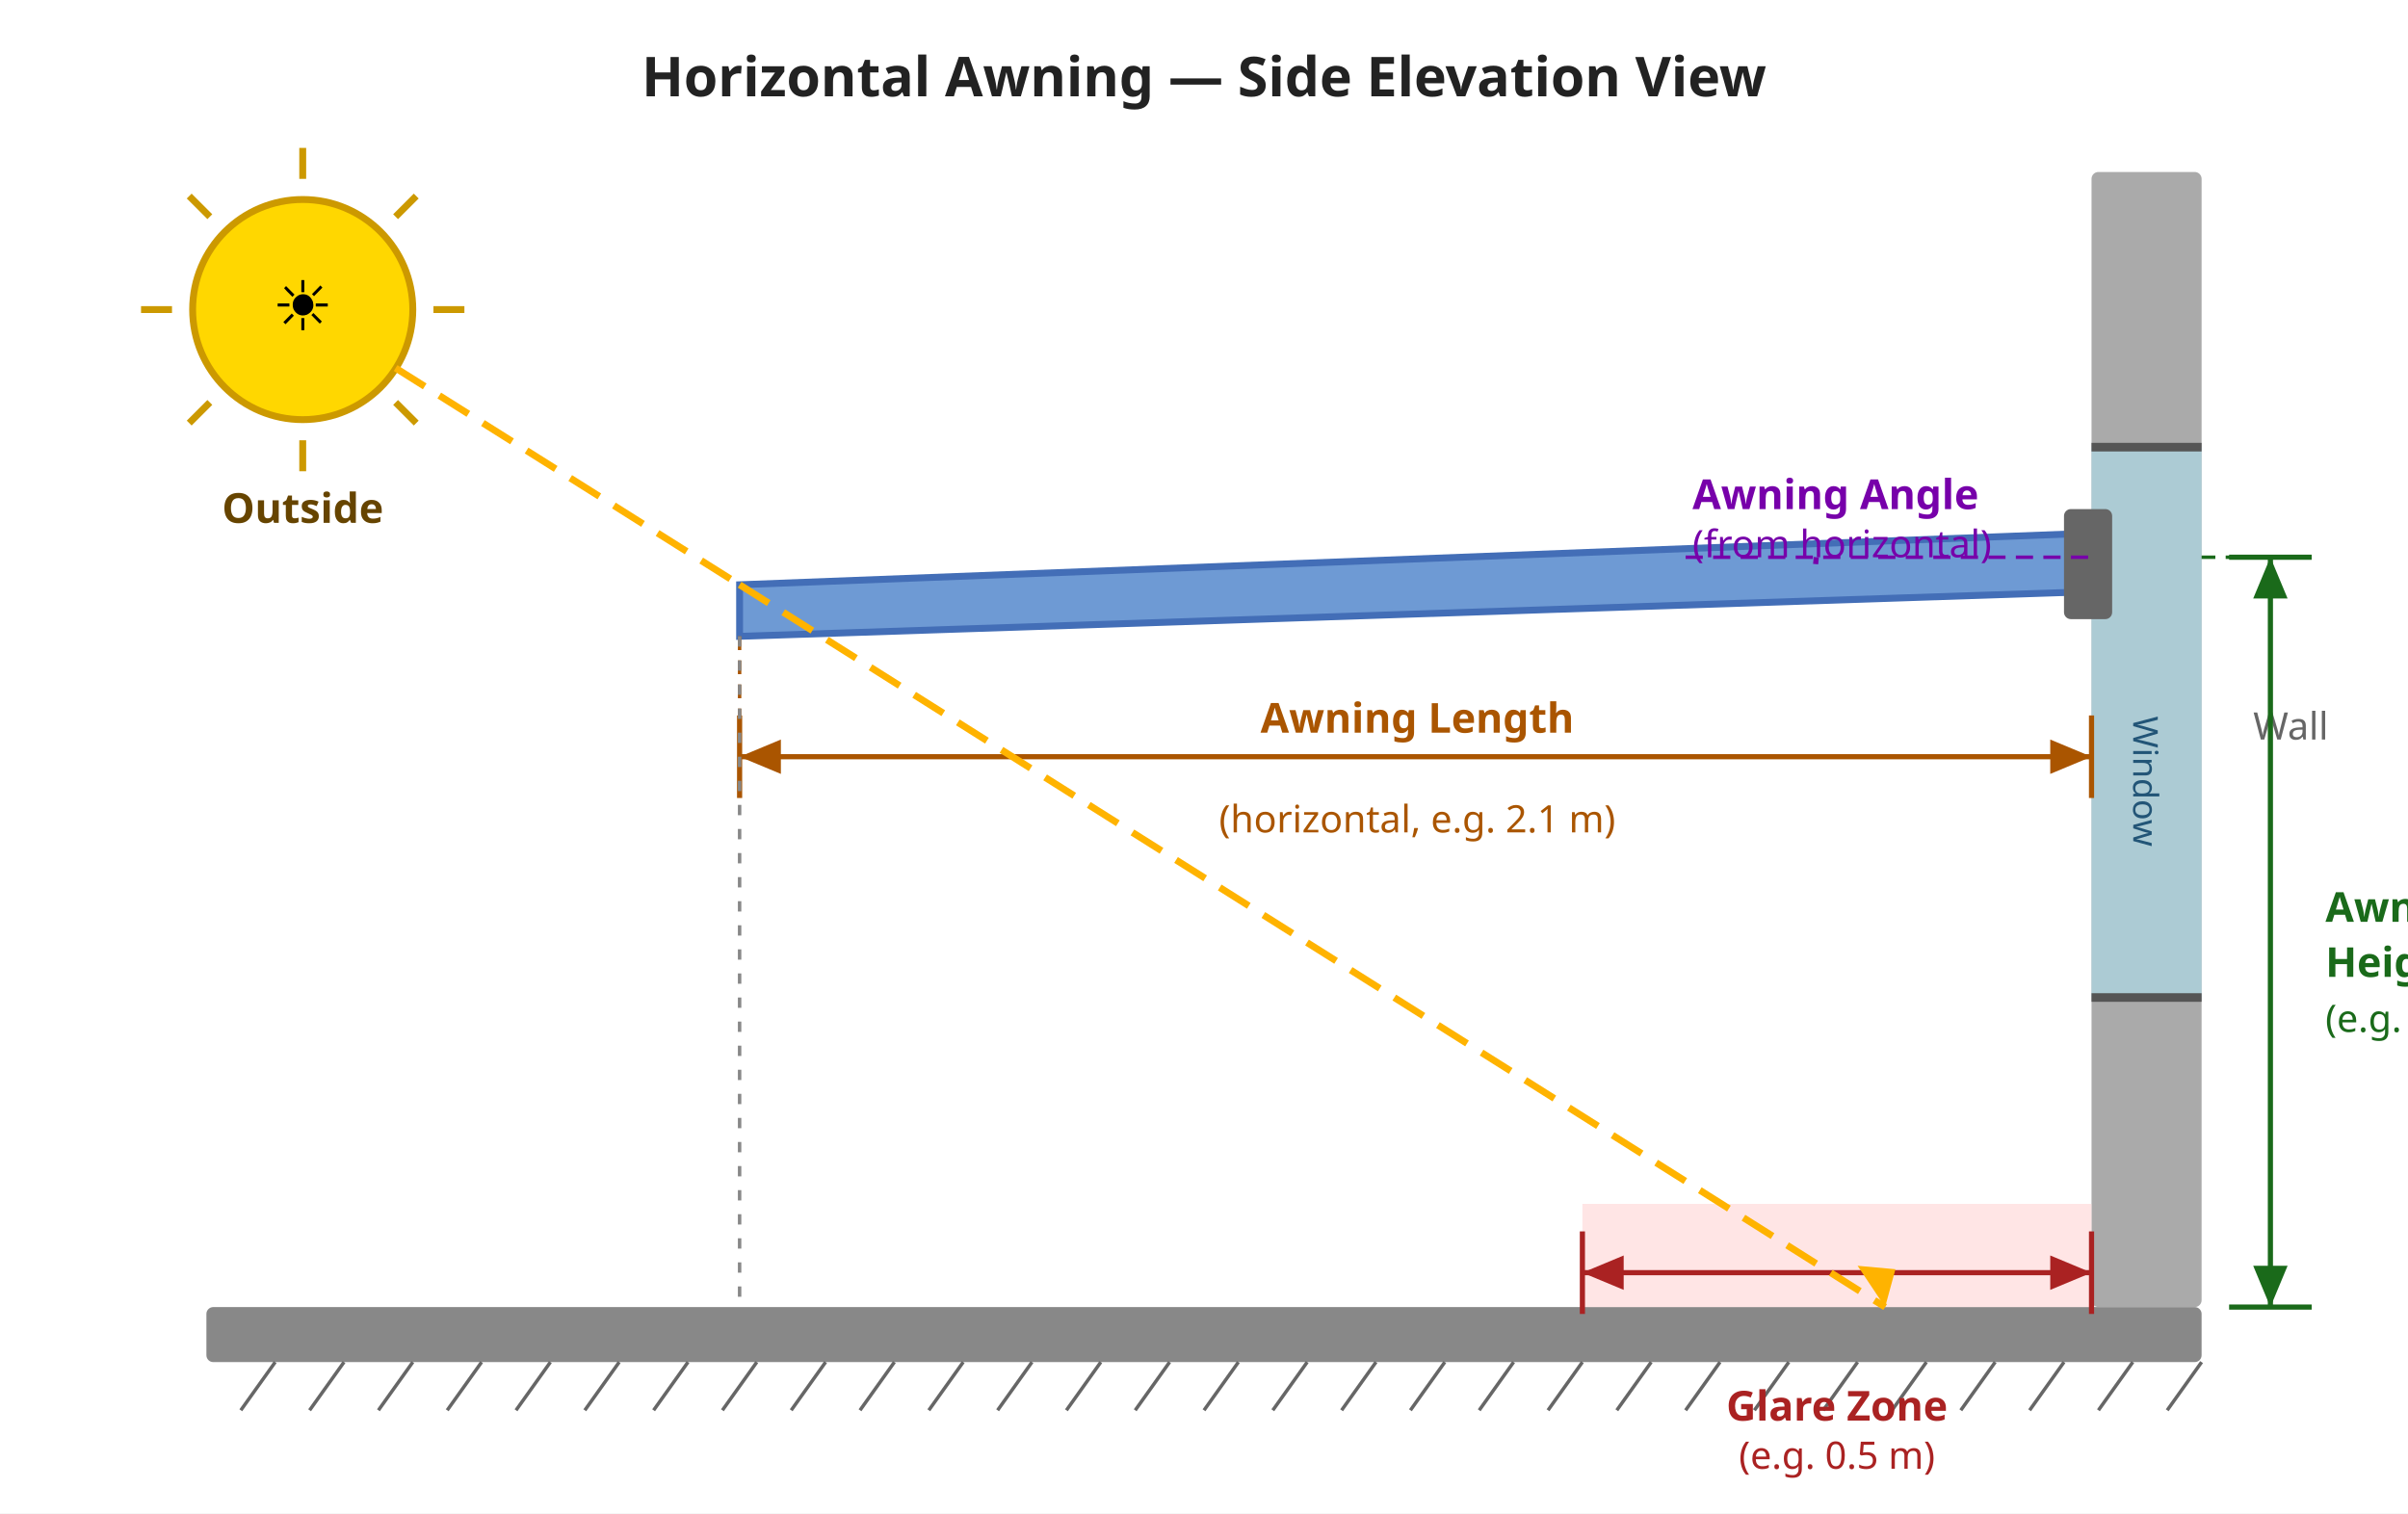
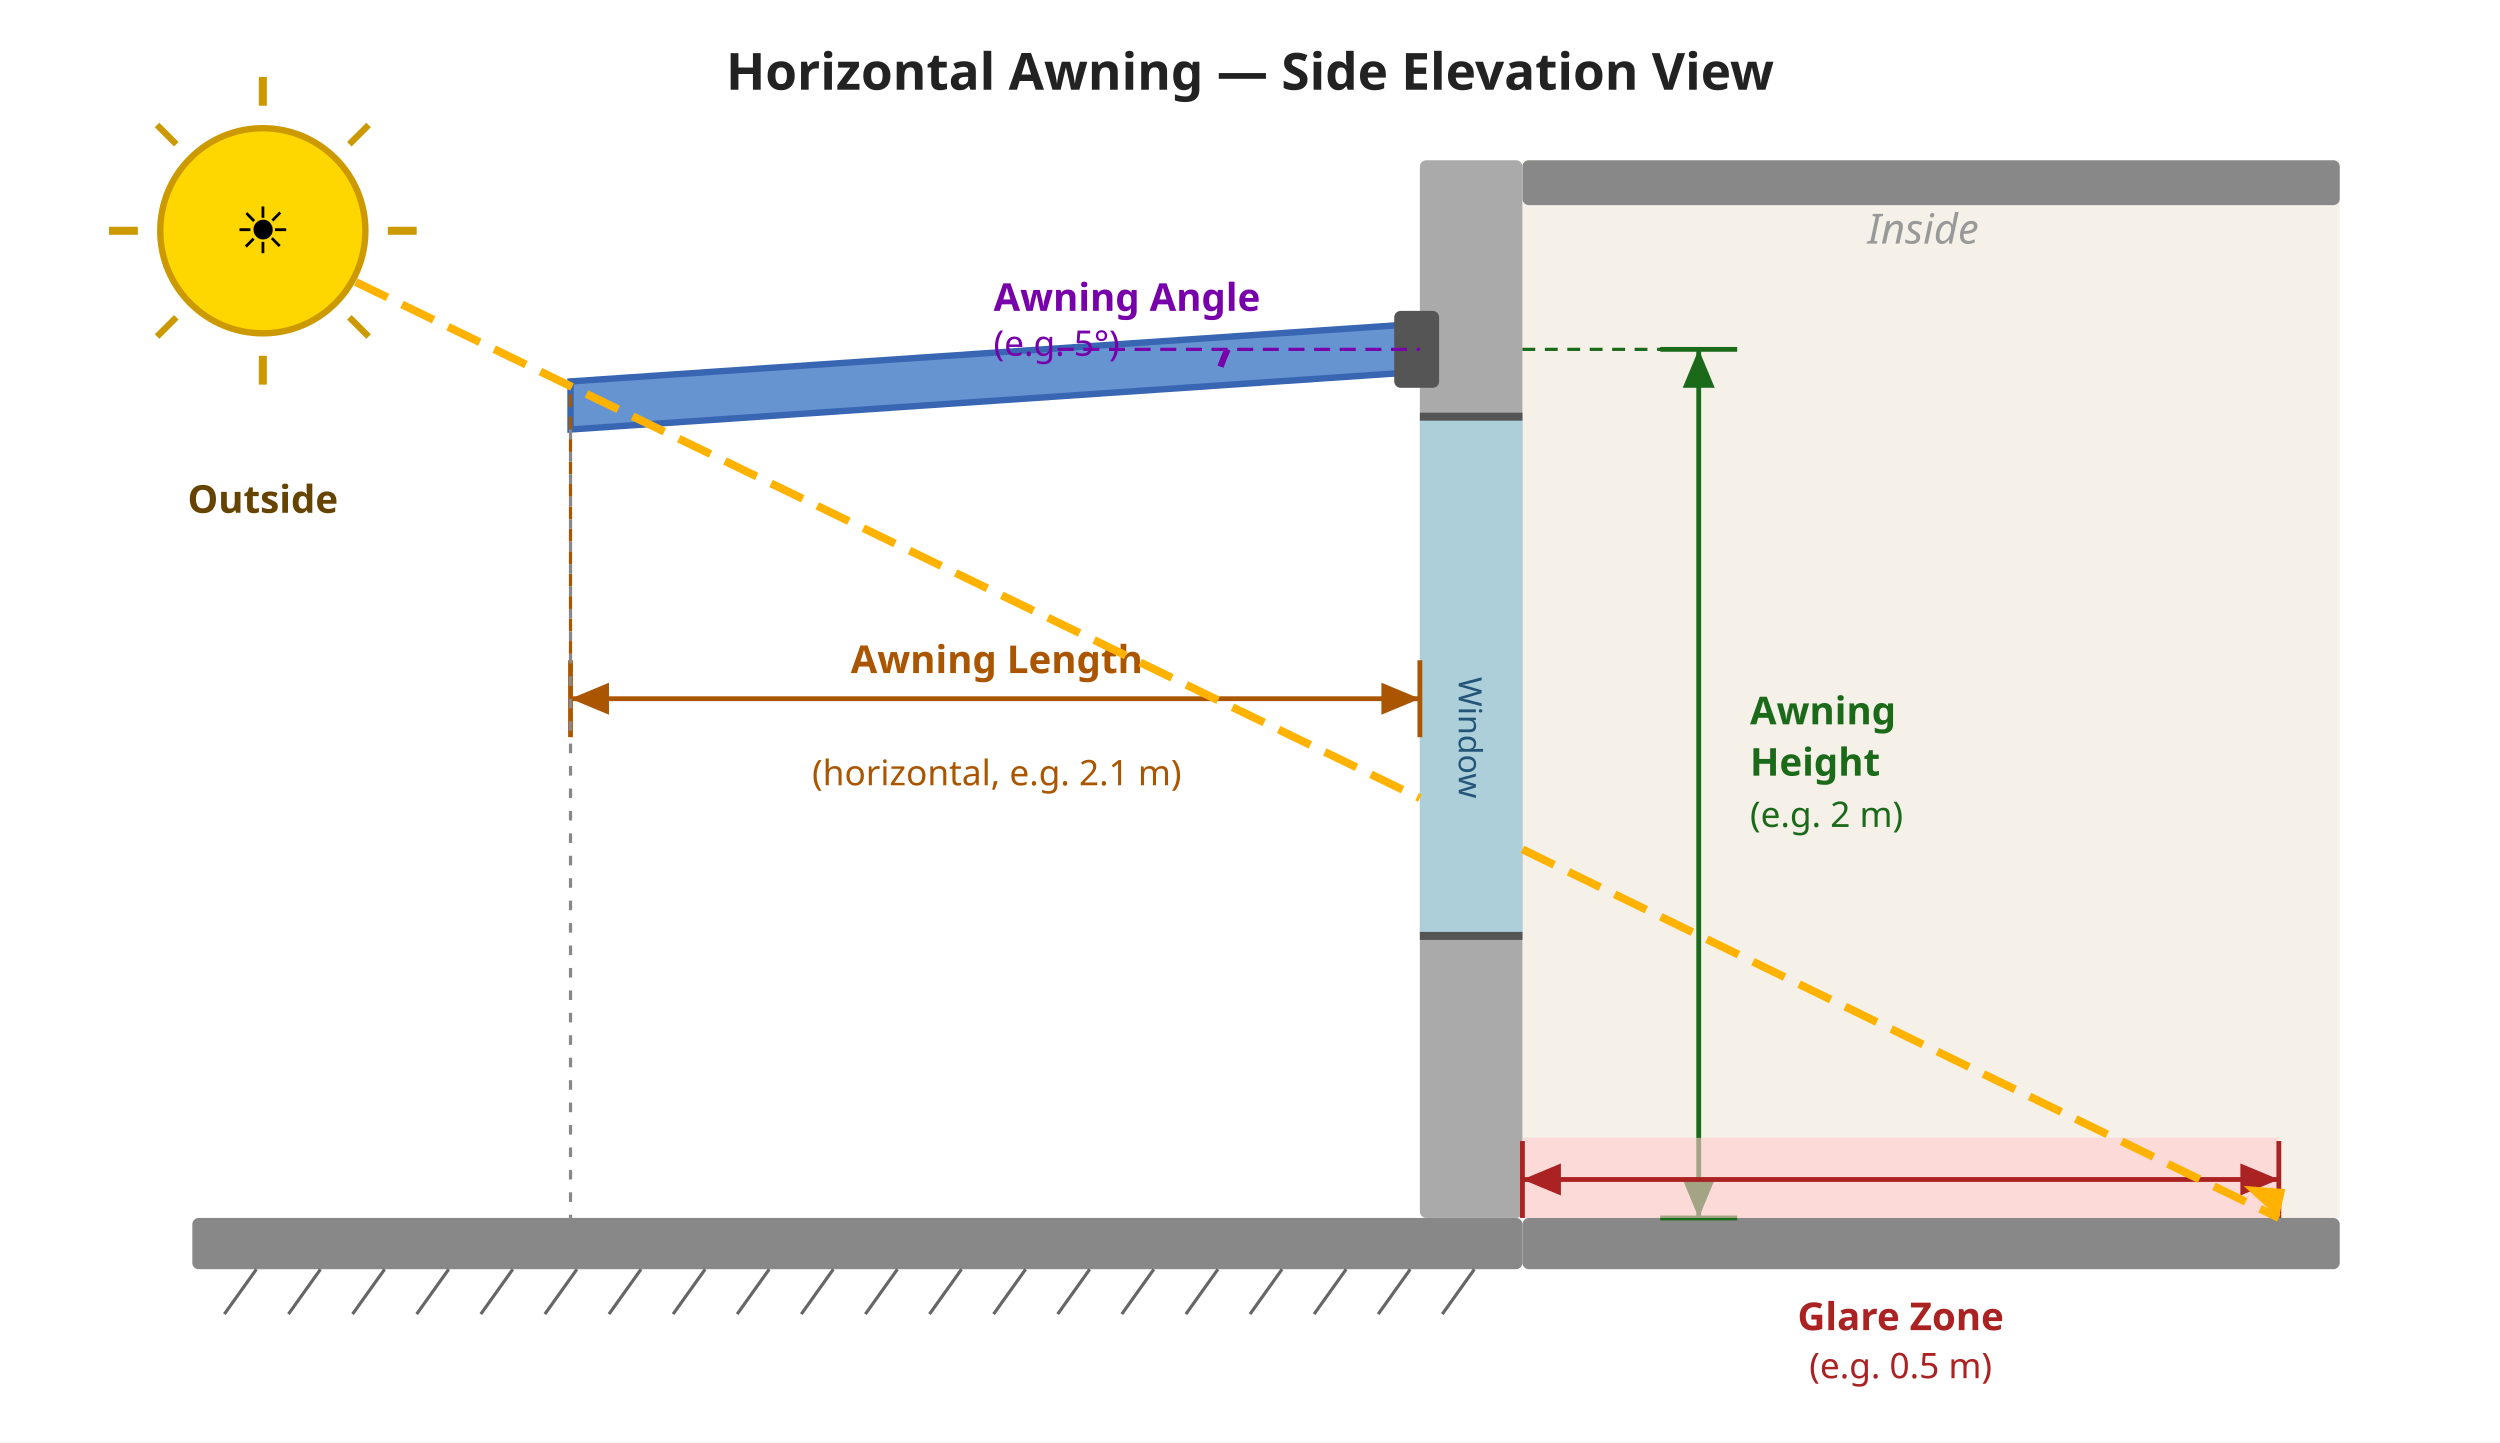
- <svg xmlns="http://www.w3.org/2000/svg" viewBox="0 0 700 440" width="700" height="440" font-family="sans-serif">
-   <rect width="700" height="440" fill="white" />
-   <text x="350" y="28" text-anchor="middle" font-size="16" font-weight="bold" fill="#222">Horizontal Awning — Side Elevation View</text>
-   <rect x="60" y="380" width="580" height="16" fill="#888" rx="2" />
+ <svg xmlns="http://www.w3.org/2000/svg" viewBox="0 0 780 450" width="780" height="450" font-family="sans-serif">
+   <rect width="780" height="450" fill="white" />
+   <text x="390" y="28" text-anchor="middle" font-size="16" font-weight="bold" fill="#222">Horizontal Awning — Side Elevation View</text>
+   <rect x="475" y="50" width="255" height="330" fill="#f5f0e8" rx="0" />
+   <text x="600" y="76" text-anchor="middle" font-size="13" fill="#999" font-style="italic">Inside</text>
+   <rect x="475" y="50" width="255" height="14" fill="#888" rx="2" />
+   <rect x="475" y="380" width="255" height="16" fill="#888" rx="2" />
+   <rect x="60" y="380" width="415" height="16" fill="#888" rx="2" />
  <line x1="80" y1="396" x2="70" y2="410" stroke="#666" stroke-width="1" />
  <line x1="100" y1="396" x2="90" y2="410" stroke="#666" stroke-width="1" />
  <line x1="120" y1="396" x2="110" y2="410" stroke="#666" stroke-width="1" />
  <line x1="140" y1="396" x2="130" y2="410" stroke="#666" stroke-width="1" />
  <line x1="160" y1="396" x2="150" y2="410" stroke="#666" stroke-width="1" />
  <line x1="180" y1="396" x2="170" y2="410" stroke="#666" stroke-width="1" />
  <line x1="200" y1="396" x2="190" y2="410" stroke="#666" stroke-width="1" />
  <line x1="220" y1="396" x2="210" y2="410" stroke="#666" stroke-width="1" />
  <line x1="240" y1="396" x2="230" y2="410" stroke="#666" stroke-width="1" />
  <line x1="260" y1="396" x2="250" y2="410" stroke="#666" stroke-width="1" />
  <line x1="280" y1="396" x2="270" y2="410" stroke="#666" stroke-width="1" />
  <line x1="300" y1="396" x2="290" y2="410" stroke="#666" stroke-width="1" />
  <line x1="320" y1="396" x2="310" y2="410" stroke="#666" stroke-width="1" />
  <line x1="340" y1="396" x2="330" y2="410" stroke="#666" stroke-width="1" />
  <line x1="360" y1="396" x2="350" y2="410" stroke="#666" stroke-width="1" />
  <line x1="380" y1="396" x2="370" y2="410" stroke="#666" stroke-width="1" />
  <line x1="400" y1="396" x2="390" y2="410" stroke="#666" stroke-width="1" />
  <line x1="420" y1="396" x2="410" y2="410" stroke="#666" stroke-width="1" />
  <line x1="440" y1="396" x2="430" y2="410" stroke="#666" stroke-width="1" />
  <line x1="460" y1="396" x2="450" y2="410" stroke="#666" stroke-width="1" />
-   <line x1="480" y1="396" x2="470" y2="410" stroke="#666" stroke-width="1" />
-   <line x1="500" y1="396" x2="490" y2="410" stroke="#666" stroke-width="1" />
-   <line x1="520" y1="396" x2="510" y2="410" stroke="#666" stroke-width="1" />
-   <line x1="540" y1="396" x2="530" y2="410" stroke="#666" stroke-width="1" />
-   <line x1="560" y1="396" x2="550" y2="410" stroke="#666" stroke-width="1" />
-   <line x1="580" y1="396" x2="570" y2="410" stroke="#666" stroke-width="1" />
-   <line x1="600" y1="396" x2="590" y2="410" stroke="#666" stroke-width="1" />
-   <line x1="620" y1="396" x2="610" y2="410" stroke="#666" stroke-width="1" />
-   <line x1="640" y1="396" x2="630" y2="410" stroke="#666" stroke-width="1" />
-   <rect x="608" y="50" width="32" height="330" fill="#aaa" rx="2" />
-   <text x="655" y="215" text-anchor="start" font-size="11" fill="#666">Wall</text>
-   <rect x="608" y="130" width="32" height="160" fill="#add8e6" opacity="0.7" />
-   <text x="624" y="215" text-anchor="middle" font-size="10" fill="#225577" writing-mode="tb">Window</text>
-   <line x1="608" y1="130" x2="640" y2="130" stroke="#555" stroke-width="2.5" />
-   <line x1="608" y1="290" x2="640" y2="290" stroke="#555" stroke-width="2.5" />
-   <polygon points="608,155 215,170 215,185 608,172" fill="#5588cc" stroke="#2255aa" stroke-width="2" opacity="0.85" />
-   <rect x="600" y="148" width="14" height="32" fill="#666" rx="2" />
-   <line x1="660" y1="162" x2="660" y2="380" stroke="#1a6a1a" stroke-width="1.5" />
-   <polygon points="660,162 655,174 665,174" fill="#1a6a1a" />
-   <polygon points="660,380 655,368 665,368" fill="#1a6a1a" />
-   <line x1="648" y1="162" x2="672" y2="162" stroke="#1a6a1a" stroke-width="1.5" />
-   <line x1="648" y1="380" x2="672" y2="380" stroke="#1a6a1a" stroke-width="1.5" />
-   <line x1="640" y1="162" x2="660" y2="162" stroke="#1a6a1a" stroke-width="1" stroke-dasharray="4,3" />
-   <text x="676" y="268" font-size="12" fill="#1a6a1a" font-weight="bold">Awning</text>
-   <text x="676" y="284" font-size="12" fill="#1a6a1a" font-weight="bold">Height</text>
-   <text x="676" y="300" font-size="11" fill="#1a6a1a">(e.g. 2 m)</text>
-   <line x1="215" y1="220" x2="608" y2="220" stroke="#aa5500" stroke-width="1.5" />
-   <polygon points="215,220 227,215 227,225" fill="#aa5500" />
-   <polygon points="608,220 596,215 596,225" fill="#aa5500" />
-   <line x1="215" y1="208" x2="215" y2="232" stroke="#aa5500" stroke-width="1.5" />
-   <line x1="608" y1="208" x2="608" y2="232" stroke="#aa5500" stroke-width="1.5" />
-   <line x1="215" y1="185" x2="215" y2="220" stroke="#aa5500" stroke-width="1" stroke-dasharray="4,3" />
-   <text x="412" y="213" text-anchor="middle" font-size="12" fill="#aa5500" font-weight="bold">Awning Length</text>
-   <text x="412" y="242" text-anchor="middle" font-size="11" fill="#aa5500">(horizontal, e.g. 2.1 m)</text>
-   <line x1="490" y1="162" x2="608" y2="162" stroke="#7700aa" stroke-width="1" stroke-dasharray="5,3" />
-   <path d="M 528,162 A 80,80 0 0,0 527.8,164" fill="none" stroke="#7700aa" stroke-width="1.5" />
-   <text x="492" y="148" font-size="12" fill="#7700aa" font-weight="bold">Awning Angle</text>
-   <text x="492" y="162" font-size="11" fill="#7700aa">(from horizontal)</text>
-   <rect x="460" y="350" width="148" height="30" fill="#ffcccc" opacity="0.5" />
-   <line x1="460" y1="370" x2="608" y2="370" stroke="#aa2222" stroke-width="1.5" />
-   <polygon points="460,370 472,365 472,375" fill="#aa2222" />
-   <polygon points="608,370 596,365 596,375" fill="#aa2222" />
-   <line x1="460" y1="358" x2="460" y2="382" stroke="#aa2222" stroke-width="1.5" />
-   <line x1="608" y1="358" x2="608" y2="382" stroke="#aa2222" stroke-width="1.5" />
-   <line x1="215" y1="185" x2="215" y2="380" stroke="#888" stroke-width="1" stroke-dasharray="3,4" />
-   <text x="534" y="413" text-anchor="middle" font-size="12" fill="#aa2222" font-weight="bold">Glare Zone</text>
-   <text x="534" y="427" text-anchor="middle" font-size="11" fill="#aa2222">(e.g. 0.5 m)</text>
-   <circle cx="88" cy="90" r="32" fill="#FFD700" stroke="#cc9900" stroke-width="2" />
-   <line x1="88" y1="52" x2="88" y2="43" stroke="#cc9900" stroke-width="2" />
-   <line x1="88" y1="128" x2="88" y2="137" stroke="#cc9900" stroke-width="2" />
-   <line x1="50" y1="90" x2="41" y2="90" stroke="#cc9900" stroke-width="2" />
-   <line x1="126" y1="90" x2="135" y2="90" stroke="#cc9900" stroke-width="2" />
-   <line x1="61" y1="63" x2="55" y2="57" stroke="#cc9900" stroke-width="2" />
-   <line x1="115" y1="117" x2="121" y2="123" stroke="#cc9900" stroke-width="2" />
-   <line x1="61" y1="117" x2="55" y2="123" stroke="#cc9900" stroke-width="2" />
-   <line x1="115" y1="63" x2="121" y2="57" stroke="#cc9900" stroke-width="2" />
-   <text x="88" y="96" text-anchor="middle" font-size="20">☀</text>
-   <text x="88" y="152" text-anchor="middle" font-size="12" fill="#664400" font-weight="bold">Outside</text>
-   <line x1="115" y1="107" x2="215" y2="170" stroke="#FFB300" stroke-width="2" stroke-dasharray="10,5" />
-   <line x1="215" y1="170" x2="548" y2="380" stroke="#FFB300" stroke-width="2" stroke-dasharray="10,5" />
-   <polygon points="548,380 540,368 551,369" fill="#FFB300" />
+   <rect x="443" y="50" width="32" height="330" fill="#aaa" rx="2" />
+   <rect x="443" y="130" width="32" height="162" fill="#add8e6" opacity="0.8" />
+   <text x="459" y="218" text-anchor="middle" font-size="10" fill="#225577" writing-mode="tb">Window</text>
+   <line x1="443" y1="130" x2="475" y2="130" stroke="#555" stroke-width="2.5" />
+   <line x1="443" y1="292" x2="475" y2="292" stroke="#555" stroke-width="2.5" />
+   <polygon points="443,101 178,119 178,134 443,116" fill="#5588cc" stroke="#2255aa" stroke-width="2" opacity="0.9" />
+   <rect x="435" y="97" width="14" height="24" fill="#555" rx="2" />
+   <line x1="530" y1="109" x2="530" y2="380" stroke="#1a6a1a" stroke-width="1.5" />
+   <polygon points="530,109 525,121 535,121" fill="#1a6a1a" />
+   <polygon points="530,380 525,368 535,368" fill="#1a6a1a" />
+   <line x1="518" y1="109" x2="542" y2="109" stroke="#1a6a1a" stroke-width="1.5" />
+   <line x1="518" y1="380" x2="542" y2="380" stroke="#1a6a1a" stroke-width="1.5" />
+   <line x1="475" y1="109" x2="530" y2="109" stroke="#1a6a1a" stroke-width="1" stroke-dasharray="4,3" />
+   <text x="546" y="226" font-size="12" fill="#1a6a1a" font-weight="bold">Awning</text>
+   <text x="546" y="242" font-size="12" fill="#1a6a1a" font-weight="bold">Height</text>
+   <text x="546" y="258" font-size="11" fill="#1a6a1a">(e.g. 2 m)</text>
+   <line x1="178" y1="218" x2="443" y2="218" stroke="#aa5500" stroke-width="1.5" />
+   <polygon points="178,218 190,213 190,223" fill="#aa5500" />
+   <polygon points="443,218 431,213 431,223" fill="#aa5500" />
+   <line x1="178" y1="206" x2="178" y2="230" stroke="#aa5500" stroke-width="1.5" />
+   <line x1="443" y1="206" x2="443" y2="230" stroke="#aa5500" stroke-width="1.5" />
+   <line x1="178" y1="123" x2="178" y2="218" stroke="#aa5500" stroke-width="1" stroke-dasharray="4,3" />
+   <text x="311" y="210" text-anchor="middle" font-size="12" fill="#aa5500" font-weight="bold">Awning Length</text>
+   <text x="311" y="245" text-anchor="middle" font-size="11" fill="#aa5500">(horizontal, e.g. 2.1 m)</text>
+   <line x1="330" y1="109" x2="443" y2="109" stroke="#7700aa" stroke-width="1" stroke-dasharray="5,3" />
+   <path d="M 383,109 A 60,60 0 0,0 380.8,114.4" fill="none" stroke="#7700aa" stroke-width="2" />
+   <text x="310" y="97" font-size="12" fill="#7700aa" font-weight="bold">Awning Angle</text>
+   <text x="310" y="111" font-size="11" fill="#7700aa">(e.g. 5°)</text>
+   <rect x="475" y="355" width="236" height="25" fill="#ffcccc" opacity="0.6" />
+   <line x1="475" y1="368" x2="711" y2="368" stroke="#aa2222" stroke-width="1.5" />
+   <polygon points="475,368 487,363 487,373" fill="#aa2222" />
+   <polygon points="711,368 699,363 699,373" fill="#aa2222" />
+   <line x1="475" y1="356" x2="475" y2="380" stroke="#aa2222" stroke-width="1.5" />
+   <line x1="711" y1="356" x2="711" y2="380" stroke="#aa2222" stroke-width="1.5" />
+   <text x="593" y="415" text-anchor="middle" font-size="12" fill="#aa2222" font-weight="bold">Glare Zone</text>
+   <text x="593" y="430" text-anchor="middle" font-size="11" fill="#aa2222">(e.g. 0.5 m)</text>
+   <line x1="178" y1="134" x2="178" y2="380" stroke="#888" stroke-width="1" stroke-dasharray="3,4" />
+   <circle cx="82" cy="72" r="32" fill="#FFD700" stroke="#cc9900" stroke-width="2" />
+   <line x1="82" y1="33" x2="82" y2="24" stroke="#cc9900" stroke-width="2.5" />
+   <line x1="82" y1="111" x2="82" y2="120" stroke="#cc9900" stroke-width="2.5" />
+   <line x1="43" y1="72" x2="34" y2="72" stroke="#cc9900" stroke-width="2.5" />
+   <line x1="121" y1="72" x2="130" y2="72" stroke="#cc9900" stroke-width="2.5" />
+   <line x1="55" y1="45" x2="49" y2="39" stroke="#cc9900" stroke-width="2" />
+   <line x1="109" y1="99" x2="115" y2="105" stroke="#cc9900" stroke-width="2" />
+   <line x1="55" y1="99" x2="49" y2="105" stroke="#cc9900" stroke-width="2" />
+   <line x1="109" y1="45" x2="115" y2="39" stroke="#cc9900" stroke-width="2" />
+   <text x="82" y="79" text-anchor="middle" font-size="20">☀</text>
+   <text x="82" y="160" text-anchor="middle" font-size="12" fill="#664400" font-weight="bold">Outside</text>
+   <line x1="111" y1="88" x2="443" y2="249" stroke="#FFB300" stroke-width="2.5" stroke-dasharray="11,5" />
+   <line x1="475" y1="265" x2="711" y2="380" stroke="#FFB300" stroke-width="2.5" stroke-dasharray="11,5" />
+   <polygon points="711,380 700,370 713,371" fill="#FFB300" />
</svg>
